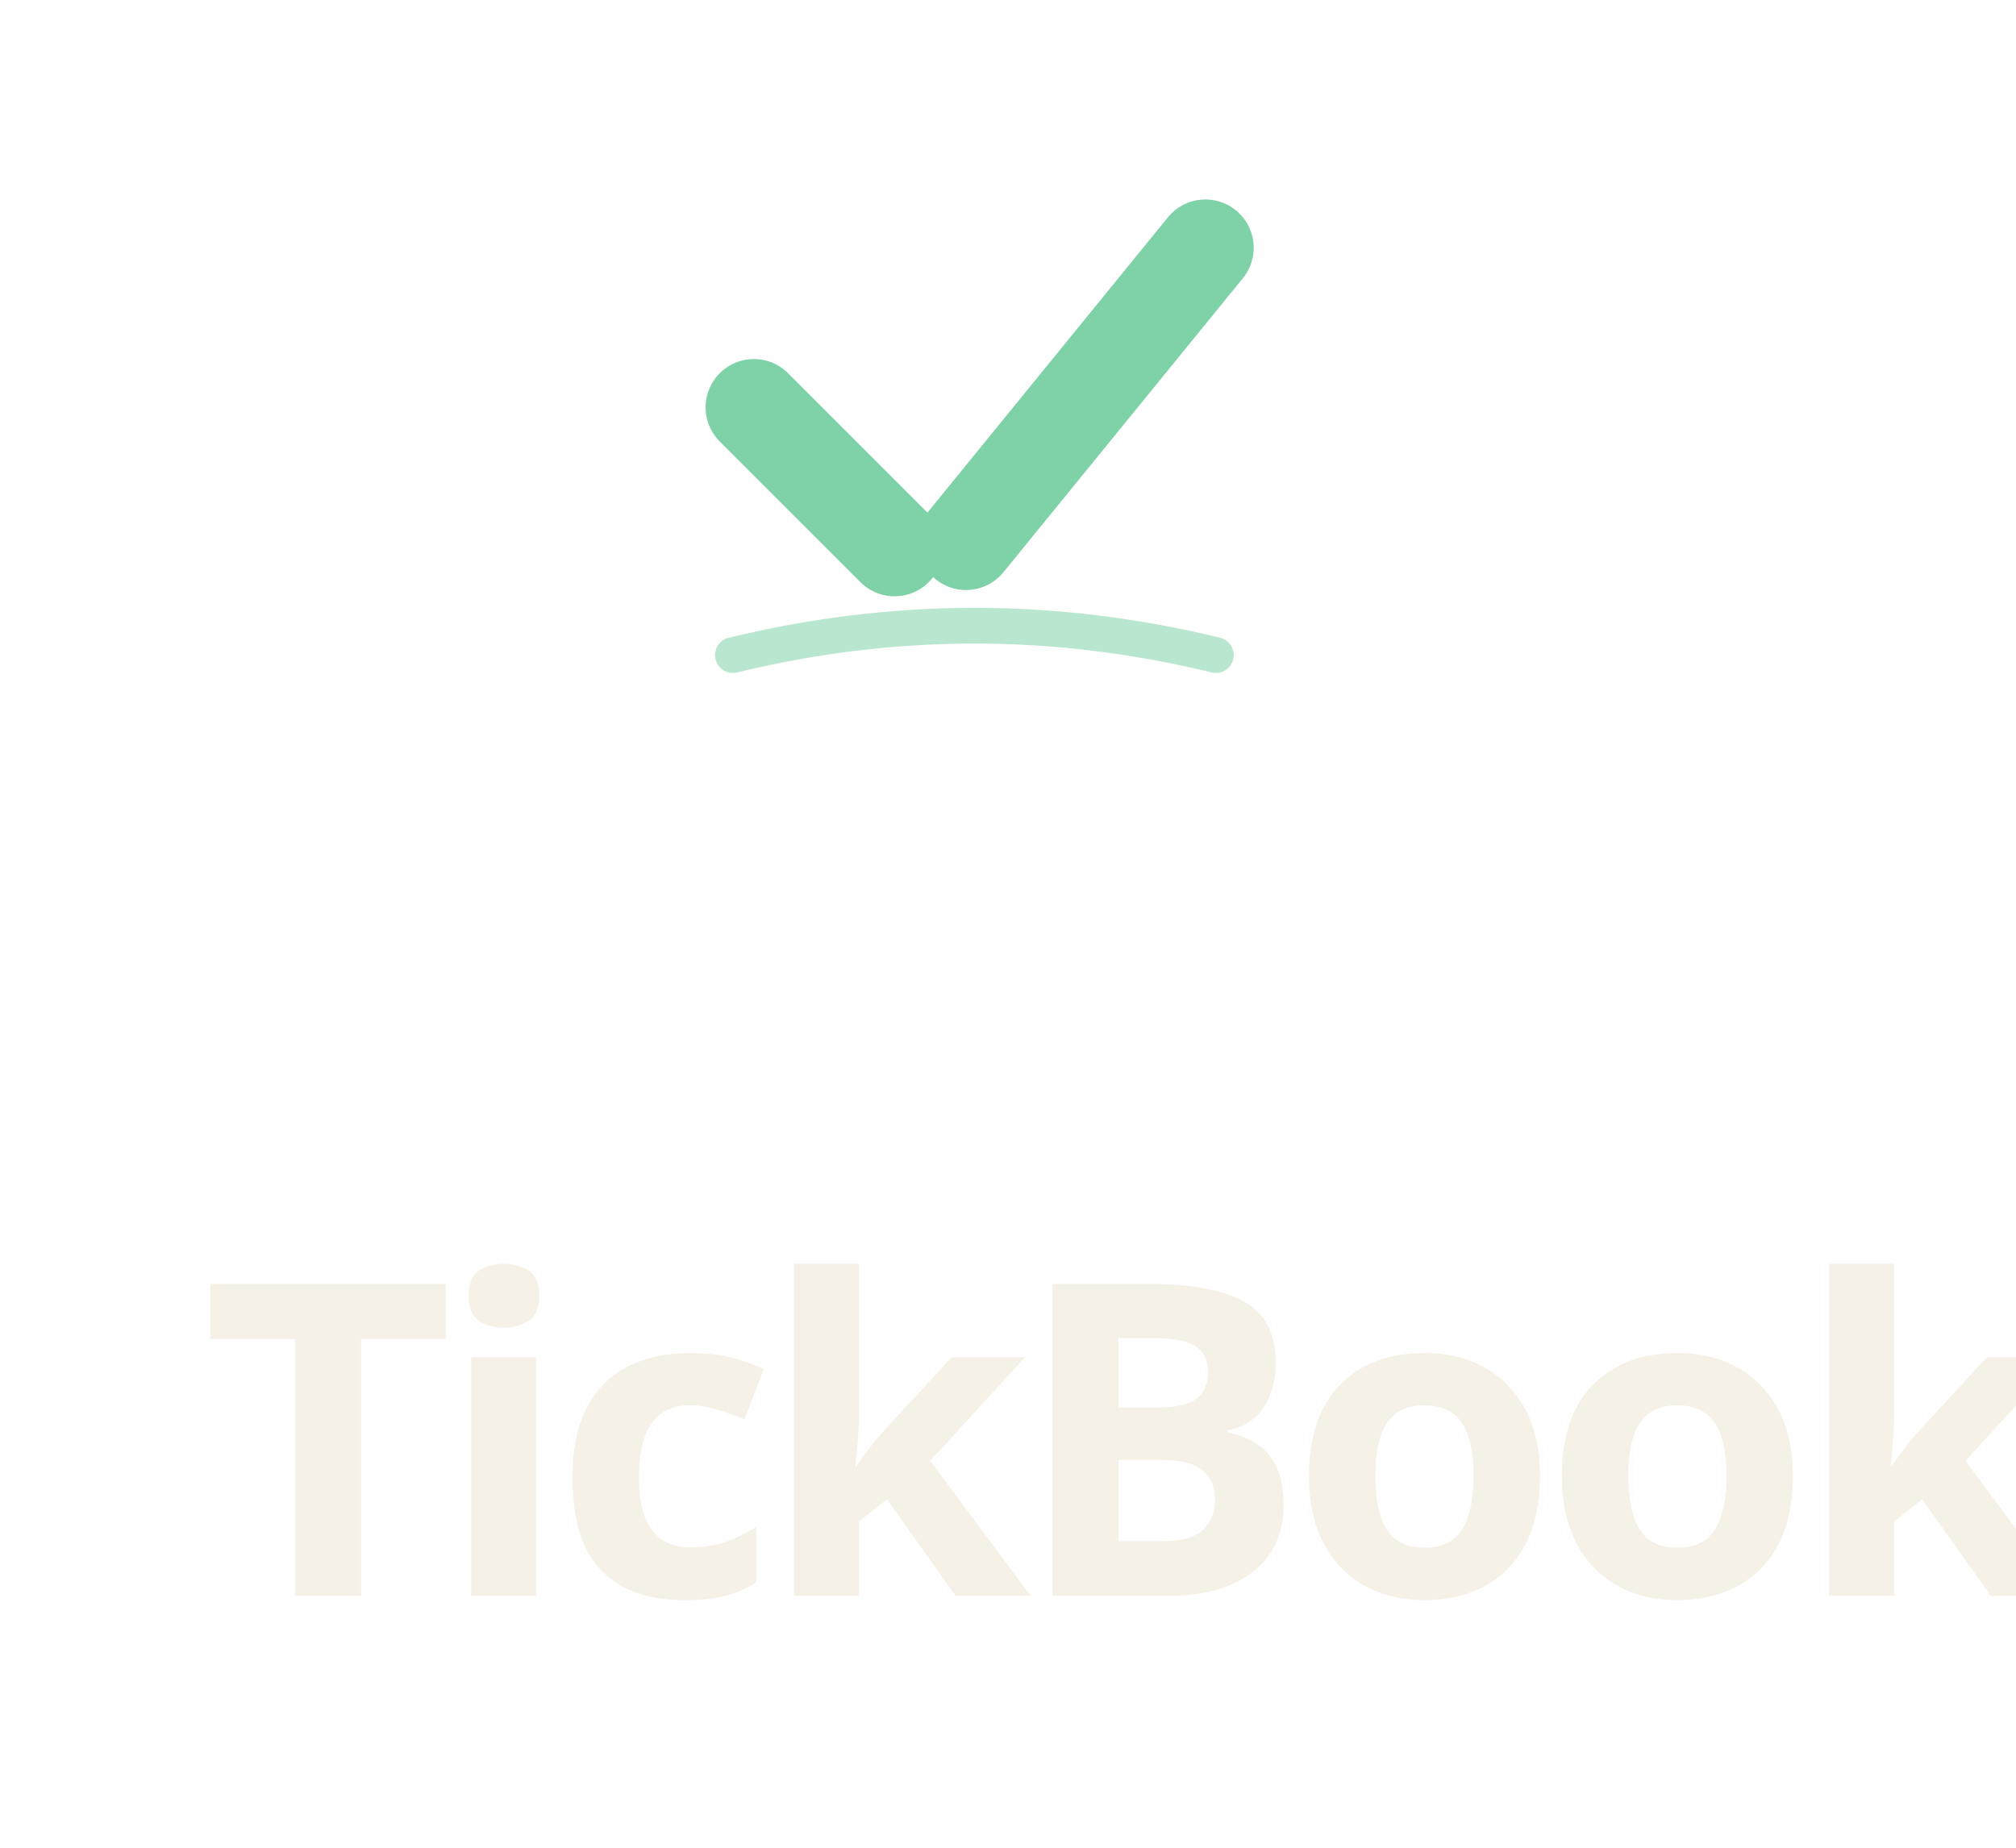
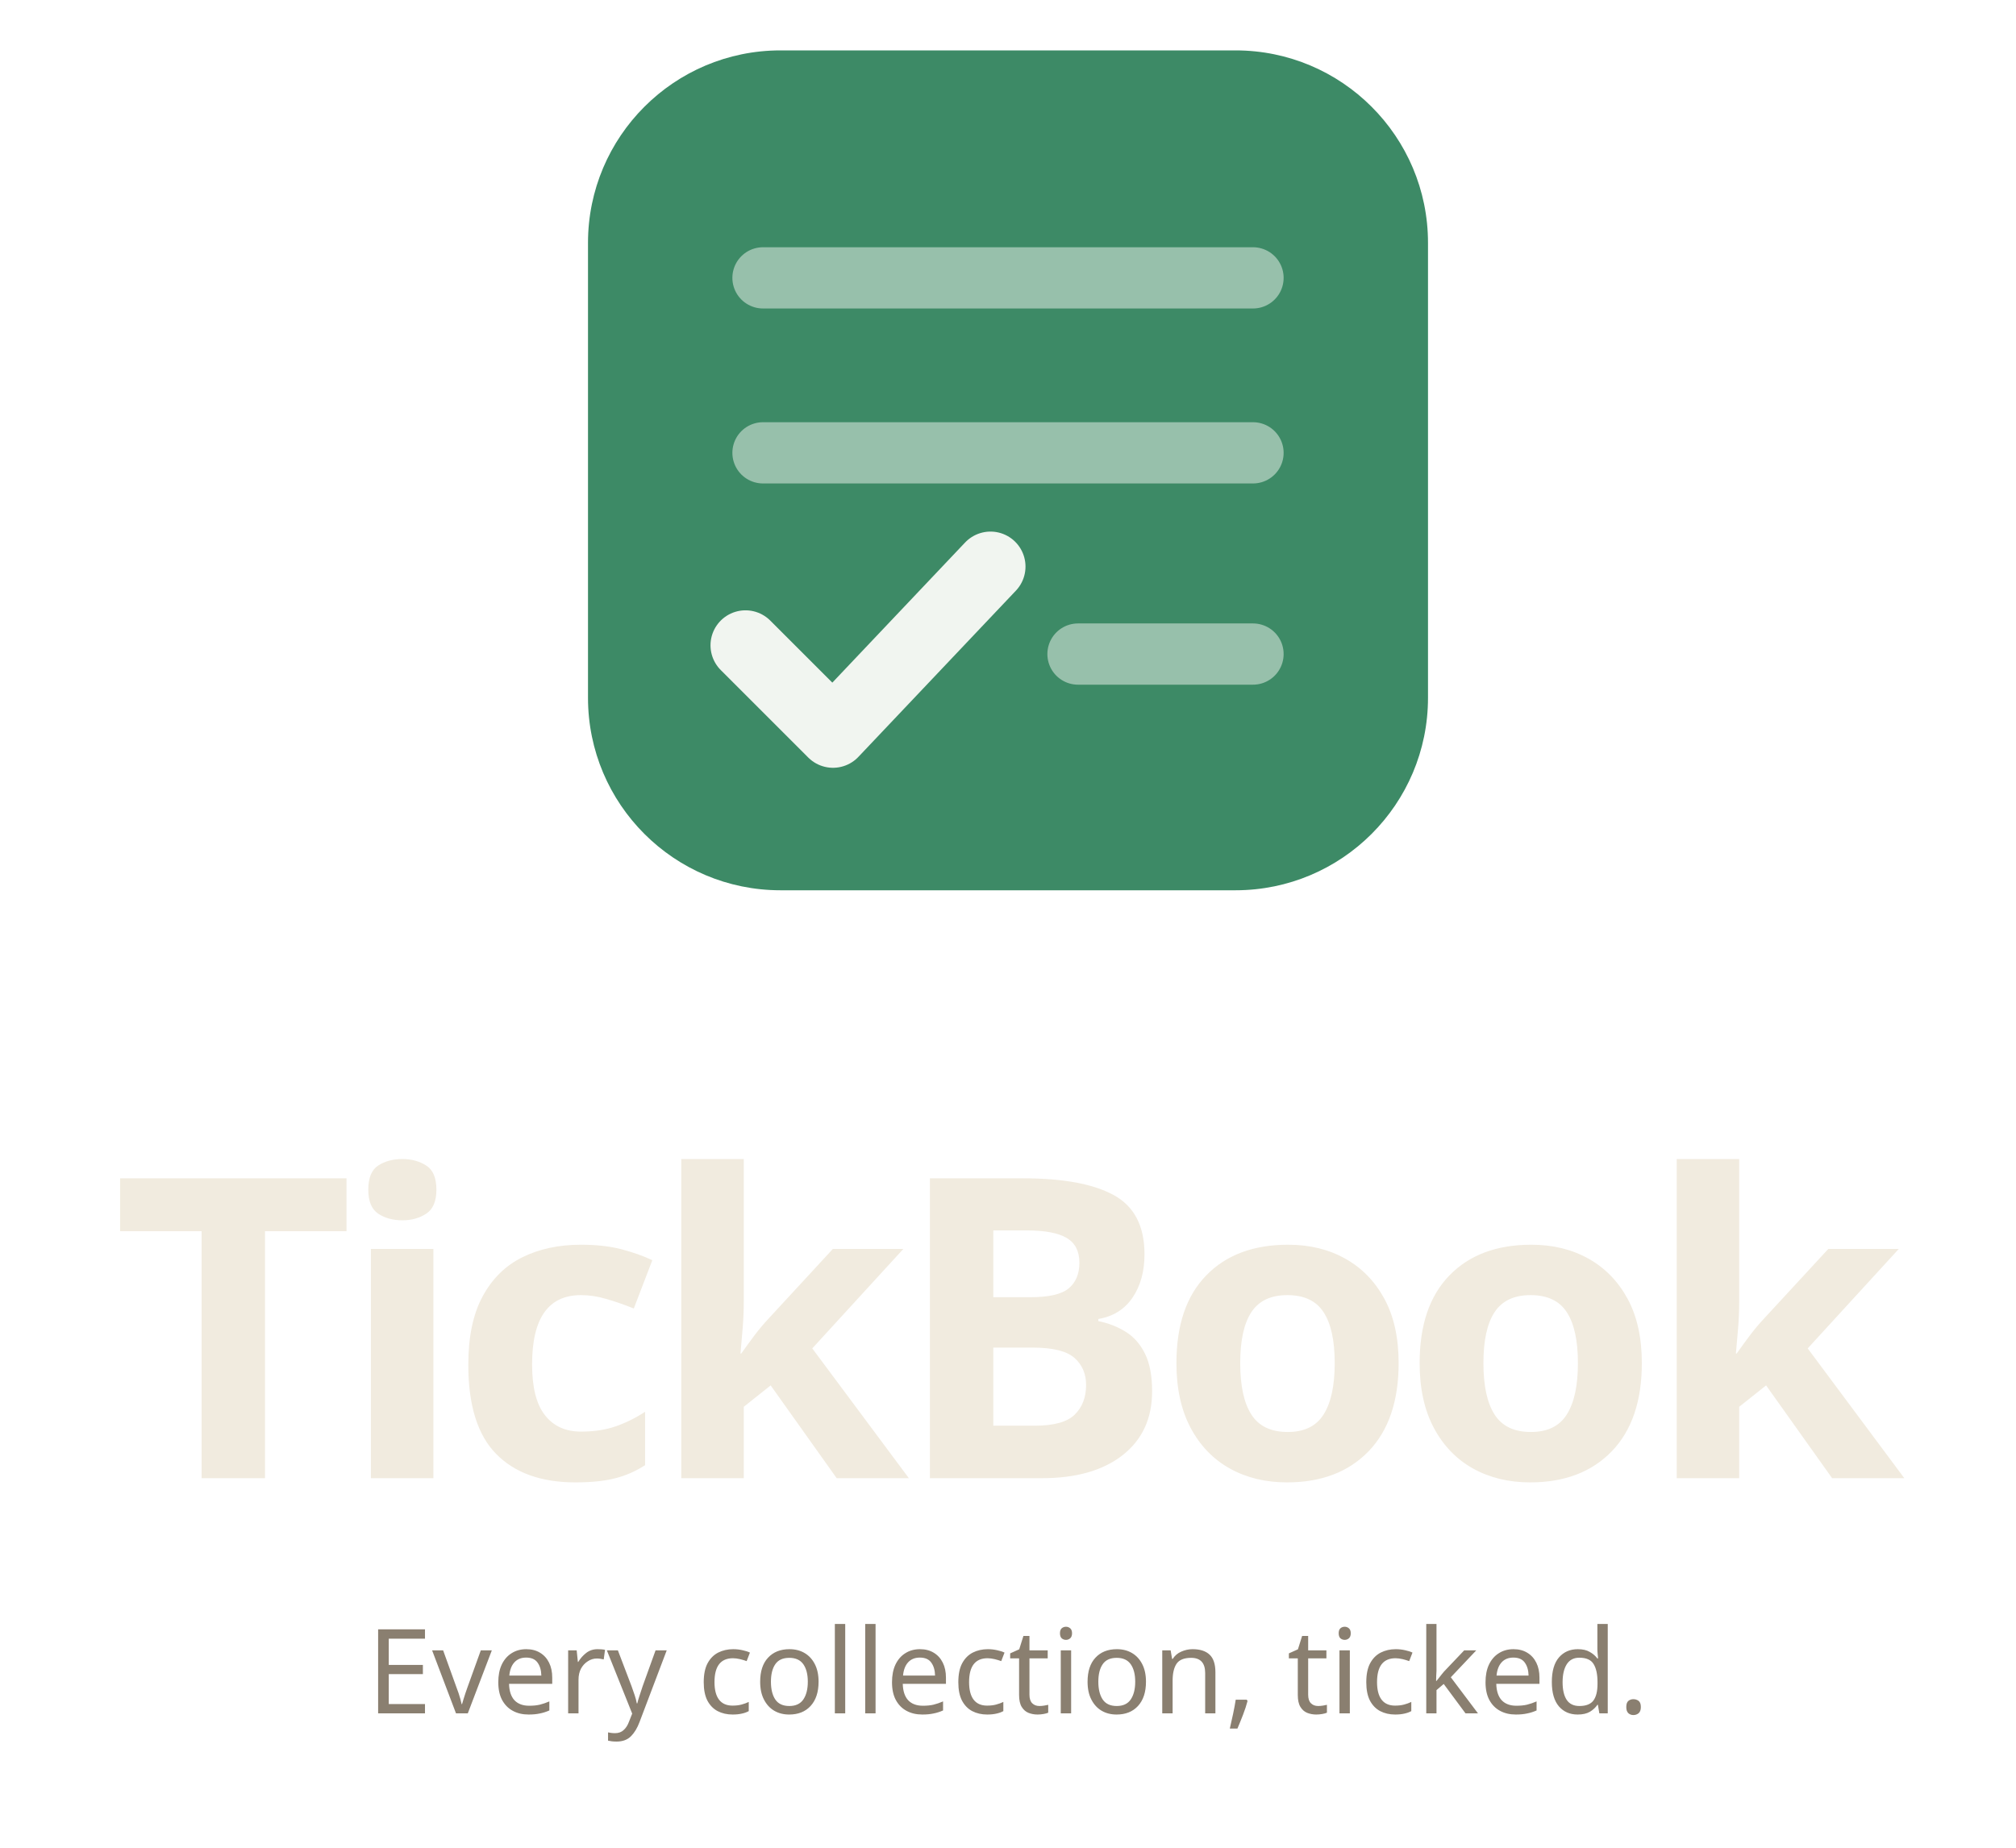
<svg xmlns="http://www.w3.org/2000/svg" width="240" height="220" viewBox="0 0 240 220">
-   <g transform="translate(76 8) scale(2.5)" fill="none" stroke-linecap="round" stroke-linejoin="round">
-     <path d="M5.5 16.2 L12.2 22.9" stroke="#7fd1a7" stroke-width="4.6" />
-     <path d="M15.6 22.6 L27 8.6" stroke="#7fd1a7" stroke-width="4.6" />
-     <path d="M4.5 28 Q 16 25.2 27.5 28" stroke="#7fd1a7" stroke-width="1.7" opacity="0.55" />
+   <g transform="translate(57.500 -6.500) scale(1.04167)" fill="none" stroke-linecap="round" stroke-linejoin="round">
+     <rect x="12" y="12" width="96" height="96" rx="22" fill="#3d8a66" />
+     <path d="M32 38 H88" stroke="#f1f5f0" stroke-width="7" opacity="0.5" />
+     <path d="M32 58 H88" stroke="#f1f5f0" stroke-width="7" opacity="0.5" />
+     <path d="M30 80 L40 90 L58 71" stroke="#f1f5f0" stroke-width="8" />
+     <path d="M68 81 H88" stroke="#f1f5f0" stroke-width="7" opacity="0.5" />
  </g>
-   <text x="24" y="190" font-family="Geist, 'Segoe UI', system-ui, sans-serif" font-size="52" font-weight="800" letter-spacing="-0.04em" fill="#f6f1e7">TickBook</text>
+   <text x="120" y="176" text-anchor="middle" font-family="Geist, 'Segoe UI', system-ui, sans-serif" font-size="50" font-weight="800" letter-spacing="-0.04em" fill="#f1ebdf">TickBook</text>
+   <text x="120" y="204" text-anchor="middle" font-family="Geist, 'Segoe UI', system-ui, sans-serif" font-size="14" fill="#8a7f70">Every collection, ticked.</text>
</svg>
